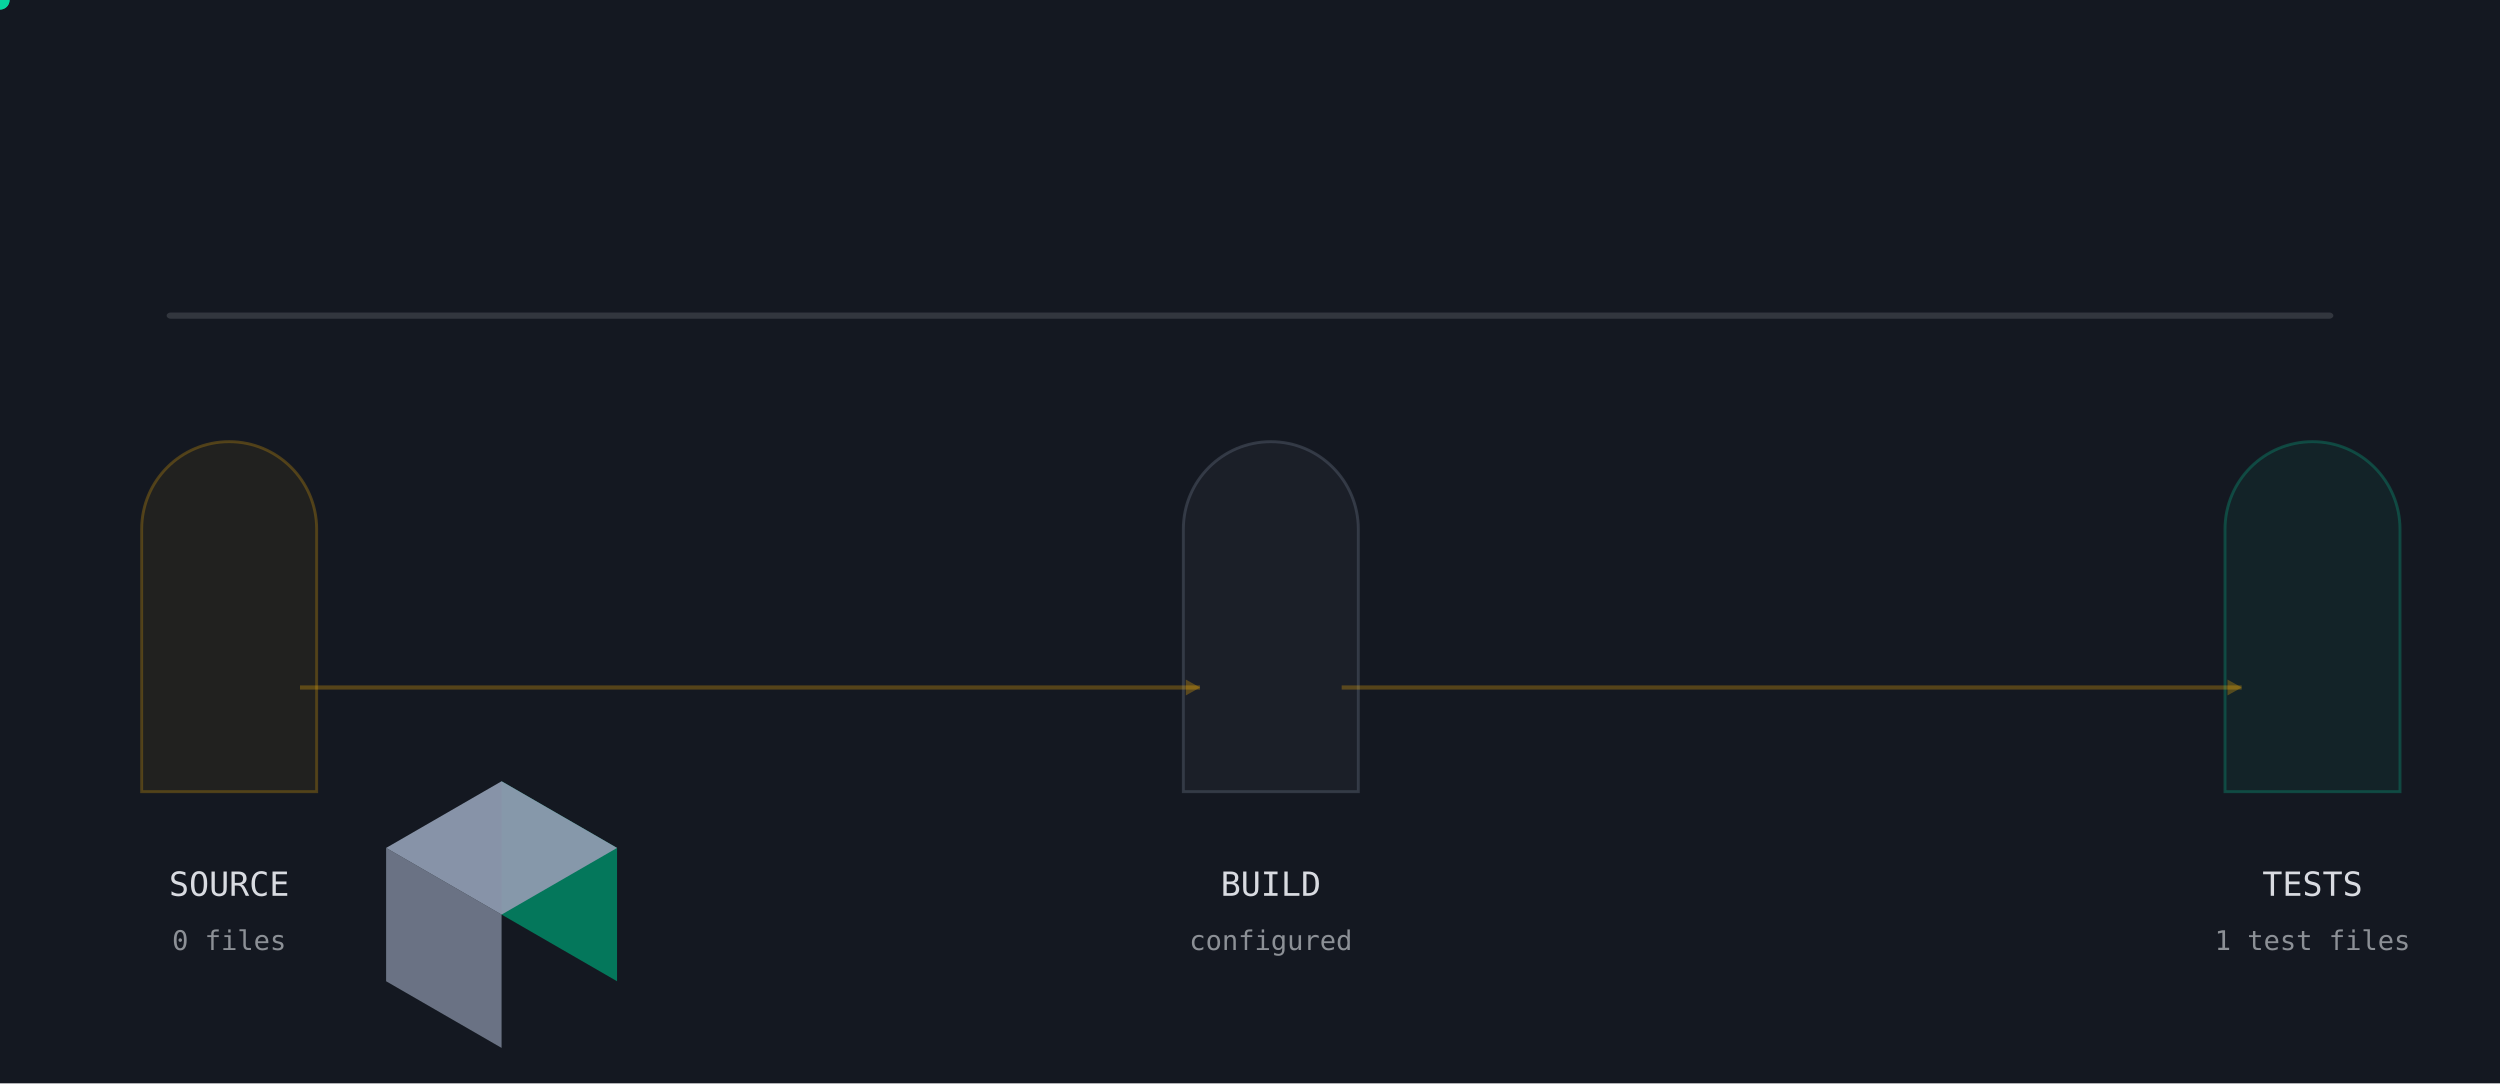
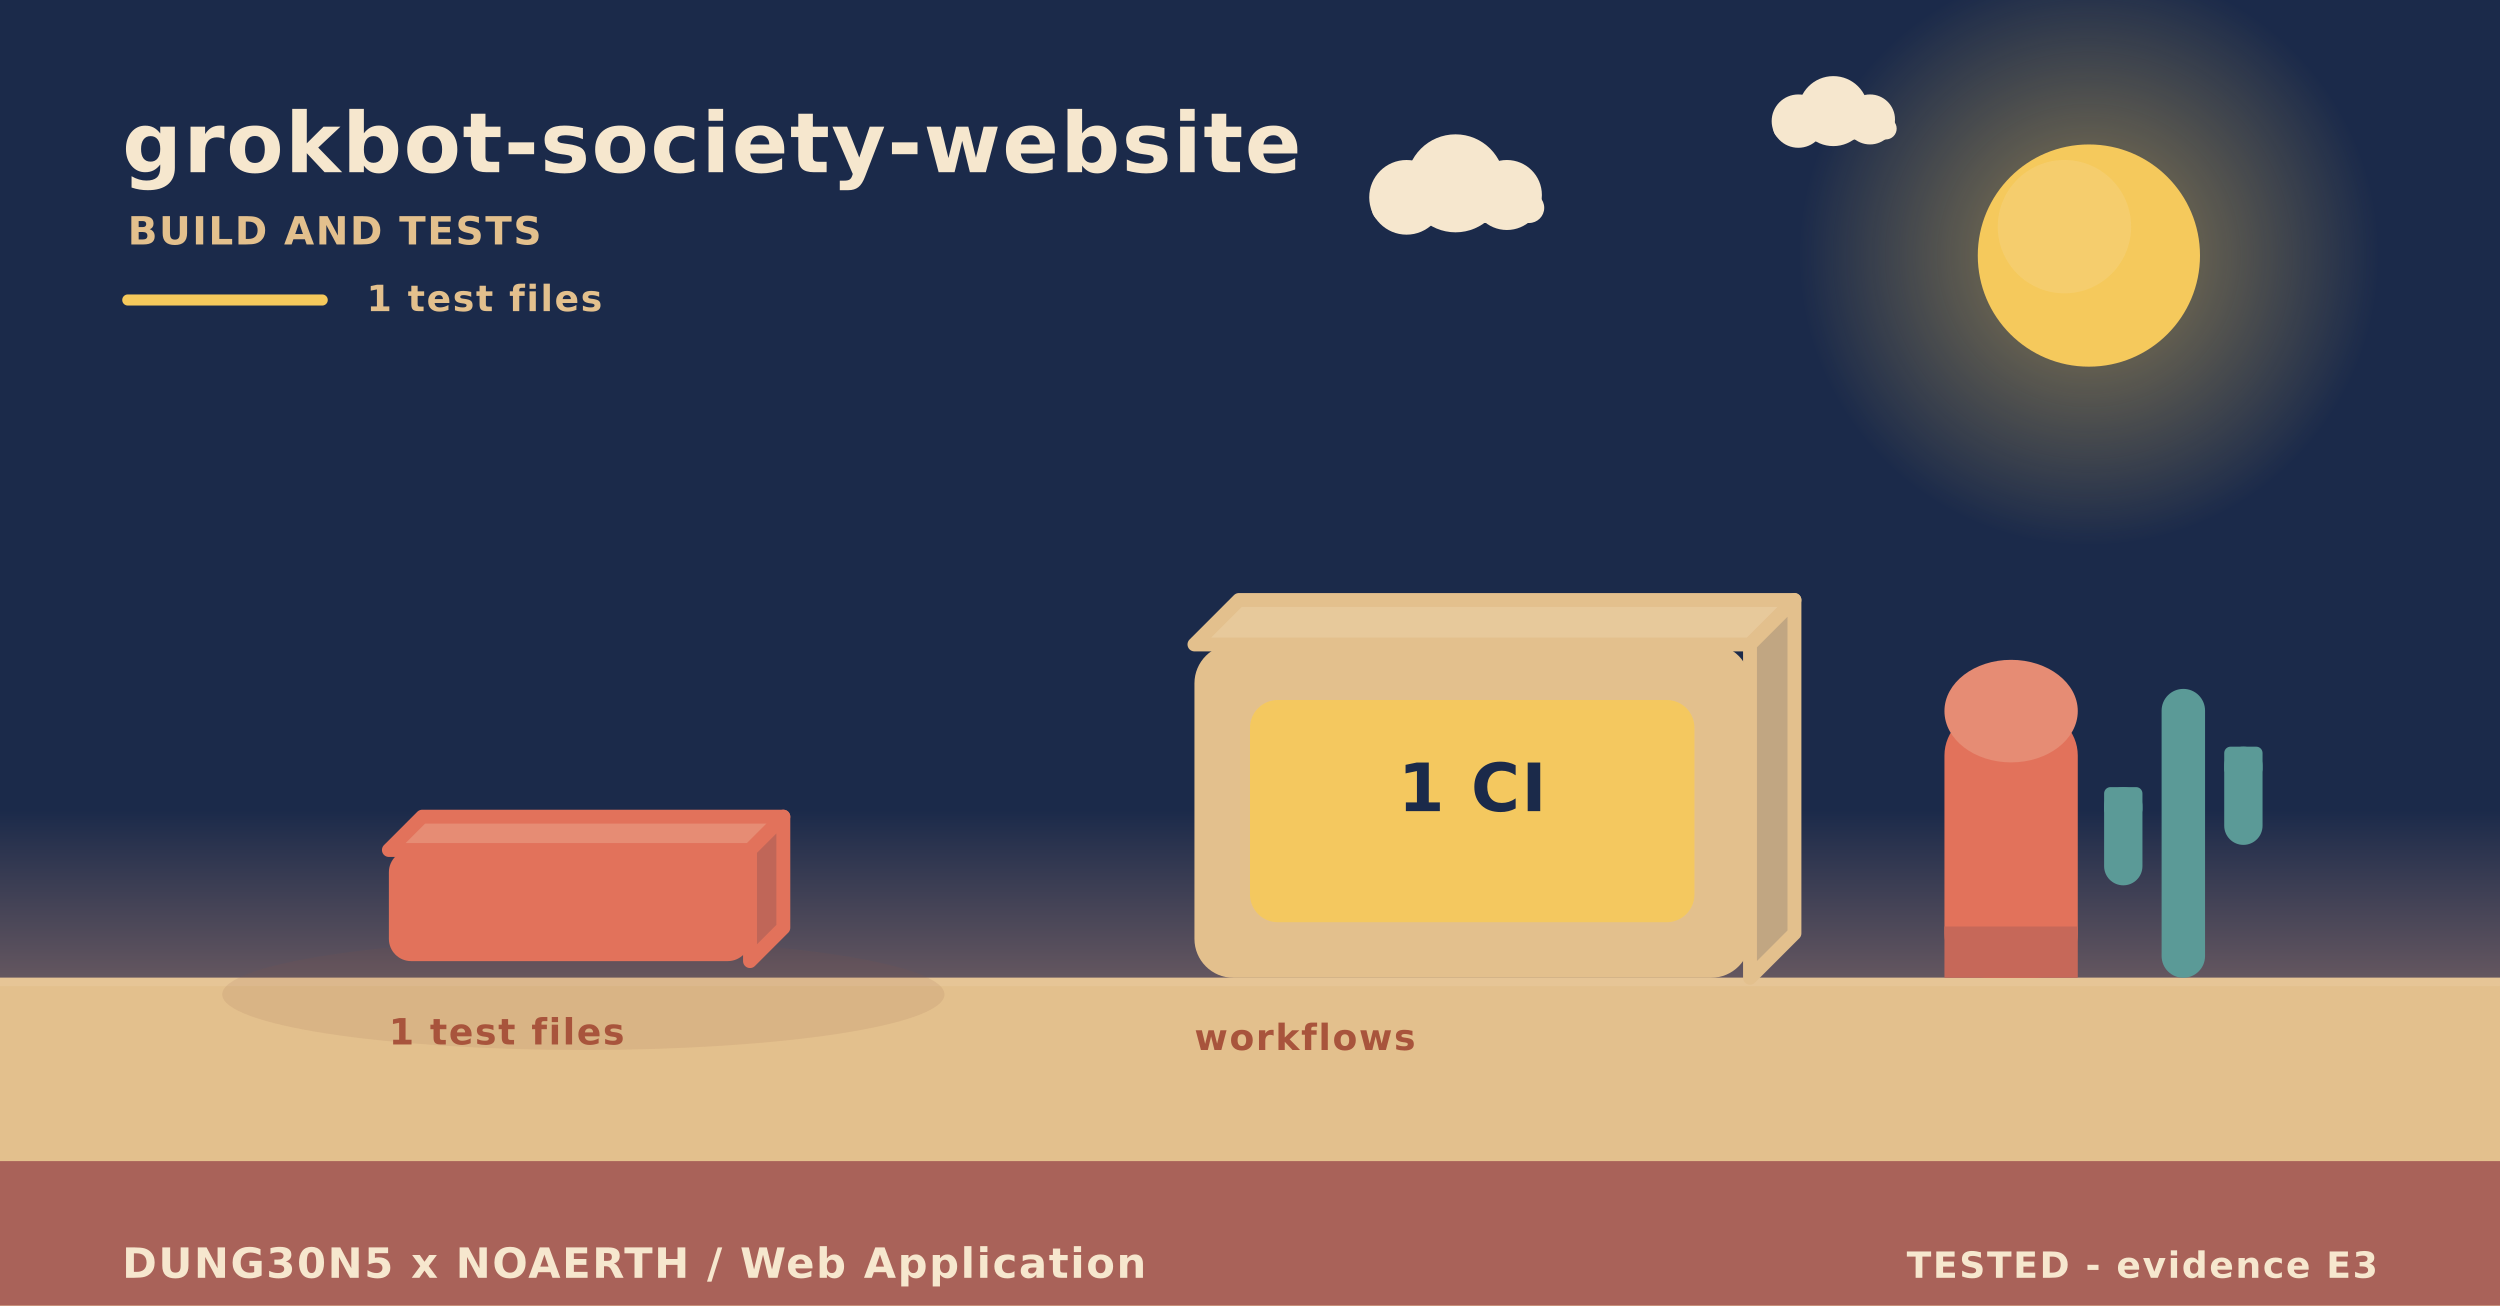
- <svg xmlns="http://www.w3.org/2000/svg" viewBox="0 0 1200 520" width="1200" height="520" role="img" aria-label="grokbot-society-website build evidence">
-   <rect width="1200" height="520" fill="#141821" />
-   <defs>
-     <linearGradient id="gb" x1="0" y1="0" x2="1" y2="1">
-       <stop offset="0%" stop-color="#ffb703" />
-       <stop offset="100%" stop-color="#8d99ae" />
-     </linearGradient>
-   </defs>
-   <rect x="80.00" y="150.00" width="1040.00" height="3.00" rx="2.00" fill="rgba(238,241,246,0.140)" opacity="1.00" />
-   <path d="M68.00,380.00 L68.00,254.00 A42.00,42.00 0 0 1 152.00,254.00 L152.00,380.00 Z" fill="rgba(255,183,3,0.100)" opacity="0.55" stroke="rgba(255,183,3,0.450)" stroke-width="1.4" />
-   <polygon points="-192.26,189.00 -136.83,221.00 -136.83,157.00 -192.26,125.00" fill="#037c5d" opacity="0.95" />
-   <polygon points="-247.68,221.00 -192.26,253.00 -192.26,189.00 -247.68,157.00" fill="#6e7788" opacity="0.95" />
-   <polygon points="-192.26,125.00 -136.83,157.00 -192.26,189.00 -247.68,157.00" fill="#ffb703" opacity="0.95" />
-   <text x="110" y="430" font-family="ui-monospace,Menlo,monospace" font-size="16" fill="rgba(238,241,246,0.900)" text-anchor="middle">SOURCE</text>
-   <text x="110" y="456" font-family="ui-monospace,Menlo,monospace" font-size="13" fill="rgba(238,241,246,0.550)" text-anchor="middle">0 files</text>
-   <path d="M568.00,380.00 L568.00,254.00 A42.00,42.00 0 0 1 652.00,254.00 L652.00,380.00 Z" fill="rgba(141,153,174,0.100)" opacity="0.55" stroke="rgba(141,153,174,0.450)" stroke-width="1.4" />
-   <polygon points="240.76,439.00 296.18,471.00 296.18,407.00 240.76,375.00" fill="#037c5d" opacity="0.95" />
-   <polygon points="185.33,471.00 240.76,503.00 240.76,439.00 185.33,407.00" fill="#6e7788" opacity="0.95" />
-   <polygon points="240.76,375.00 296.18,407.00 240.76,439.00 185.33,407.00" fill="#8d99ae" opacity="0.95" />
-   <text x="610" y="430" font-family="ui-monospace,Menlo,monospace" font-size="16" fill="rgba(238,241,246,0.900)" text-anchor="middle">BUILD</text>
-   <text x="610" y="456" font-family="ui-monospace,Menlo,monospace" font-size="13" fill="rgba(238,241,246,0.550)" text-anchor="middle">configured</text>
-   <line x1="144.00" y1="330.00" x2="576.00" y2="330.00" stroke="rgba(255,183,3,0.500)" stroke-width="2.00" opacity="0.55" />
-   <polygon points="576.00,330.00 569.20,326.20 569.20,333.80" fill="rgba(255,183,3,0.500)" opacity="0.55" />
-   <g opacity="0.9">
-     <circle cx="0.00" cy="0.00" r="4.60" fill="#06d6a0" opacity="1.00" />
-     <animateTransform attributeName="transform" type="translate" values="144.00,330.00 576.00,330.00" dur="4.167s" begin="0.0s" repeatCount="indefinite" />
-     <animateTransform attributeName="transform" type="translate" values="576.00,330.00 144.00,330.00" dur="4.167s" begin="2.083s" repeatCount="indefinite" />
+ <svg xmlns="http://www.w3.org/2000/svg" width="900" height="470" viewBox="0 0 900 470" role="img" aria-label="grokbot-society-website - how it is verified">
+   <linearGradient id="skyb" x1="0" y1="0" x2="0" y2="1">
+     <stop offset="0" stop-color="#1b2a4a" />
+     <stop offset="0.62" stop-color="#1b2a4a" />
+     <stop offset="1" stop-color="#f3ad8a" />
+   </linearGradient>
+   <rect width="900" height="470" fill="url(#skyb)" />
+   <radialGradient id="sunb">
+     <stop offset="0.35" stop-color="#f5c95c" stop-opacity="0.34" />
+     <stop offset="1" stop-color="#f5c95c" stop-opacity="0" />
+   </radialGradient>
+   <circle cx="752" cy="92" r="104" fill="url(#sunb)" />
+   <circle cx="752" cy="92" r="40" fill="#f5c95c" />
+   <circle cx="743.2" cy="81.6" r="24" fill="#f5d27e" opacity="0.5" />
+   <g>
+     <circle cx="524" cy="66" r="17.64" fill="#f6e7ce" />
+     <circle cx="506.36" cy="71.04" r="13.44" fill="#f6e7ce" />
+     <circle cx="542.48" cy="70.2" r="12.6" fill="#f6e7ce" />
+     <rect x="493.76" y="69.36" width="62.16" height="10.92" rx="5.46" fill="#f6e7ce" />
+     <animateTransform attributeName="transform" type="translate" values="0 0;24 0;0 0" dur="36s" begin="0s" repeatCount="indefinite" />
  </g>
-   <path d="M1068.00,380.00 L1068.00,254.00 A42.00,42.00 0 0 1 1152.00,254.00 L1152.00,380.00 Z" fill="rgba(6,214,160,0.100)" opacity="0.55" stroke="rgba(6,214,160,0.450)" stroke-width="1.4" />
-   <polygon points="673.77,689.00 729.19,721.00 729.19,657.00 673.77,625.00" fill="#037c5d" opacity="0.95" />
-   <polygon points="618.34,721.00 673.77,753.00 673.77,689.00 618.34,657.00" fill="#6e7788" opacity="0.95" />
-   <polygon points="673.77,625.00 729.19,657.00 673.77,689.00 618.34,657.00" fill="#06d6a0" opacity="0.95" />
-   <text x="1110" y="430" font-family="ui-monospace,Menlo,monospace" font-size="16" fill="rgba(238,241,246,0.900)" text-anchor="middle">TESTS</text>
-   <text x="1110" y="456" font-family="ui-monospace,Menlo,monospace" font-size="13" fill="rgba(238,241,246,0.550)" text-anchor="middle">1 test files</text>
-   <line x1="644.00" y1="330.00" x2="1076.00" y2="330.00" stroke="rgba(255,183,3,0.500)" stroke-width="2.00" opacity="0.55" />
-   <polygon points="1076.00,330.00 1069.20,326.20 1069.20,333.80" fill="rgba(255,183,3,0.500)" opacity="0.55" />
-   <g opacity="0.9">
-     <circle cx="0.00" cy="0.00" r="4.60" fill="#06d6a0" opacity="1.00" />
-     <animateTransform attributeName="transform" type="translate" values="644.00,330.00 1076.00,330.00" dur="4.167s" begin="0.4s" repeatCount="indefinite" />
-     <animateTransform attributeName="transform" type="translate" values="1076.00,330.00 644.00,330.00" dur="4.167s" begin="2.483s" repeatCount="indefinite" />
+   <g>
+     <circle cx="660" cy="40" r="12.6" fill="#f6e7ce" />
+     <circle cx="647.4" cy="43.6" r="9.6" fill="#f6e7ce" />
+     <circle cx="673.2" cy="43" r="9" fill="#f6e7ce" />
+     <rect x="638.4" y="42.4" width="44.4" height="7.8" rx="3.9" fill="#f6e7ce" />
+     <animateTransform attributeName="transform" type="translate" values="0 0;-18 0;0 0" dur="46s" begin="3s" repeatCount="indefinite" />
  </g>
+   <rect x="0" y="352" width="900" height="118" fill="#e3c08d" />
+   <rect x="0" y="352" width="900" height="3" fill="#e6c596" />
+   <text x="44" y="62" font-family="Verdana,DejaVu Sans,sans-serif" font-size="30" font-weight="700" letter-spacing="0.6" fill="#f6e7ce" text-anchor="start">grokbot-society-website</text>
+   <text x="46" y="88" font-family="Verdana,DejaVu Sans,sans-serif" font-size="14" font-weight="700" letter-spacing="0.6" fill="#e3c08d" text-anchor="start">BUILD AND TESTS</text>
+   <rect x="44" y="106" width="74" height="4" rx="2" fill="#f5c95c" />
+   <text x="132" y="112" font-family="Verdana,DejaVu Sans,sans-serif" font-size="13" font-weight="700" letter-spacing="0.6" fill="#e3c08d" text-anchor="start">1 test files</text>
+   <ellipse cx="210" cy="358" rx="130" ry="20" fill="rgba(138,90,68,0.11)" />
+   <g>
+     <path d="M140,306 L270,306 L282,294 L152,294 Z" fill="#e68c74" stroke="#e2725b" stroke-width="5" stroke-linejoin="round" />
+     <path d="M270,306 L282,294 L282,334 L270,346 Z" fill="#c06658" stroke="#e2725b" stroke-width="5" stroke-linejoin="round" />
+     <rect x="140" y="306" width="130" height="40" rx="8" fill="#e2725b" />
+     <animateTransform attributeName="transform" type="translate" values="0 10;0 0" dur="0.8s" begin="0.5s" fill="freeze" />
+   </g>
+   <text x="140" y="376" font-family="Verdana,DejaVu Sans,sans-serif" font-size="13" font-weight="700" letter-spacing="0.6" fill="#a8543c" text-anchor="start">1 test files</text>
+   <path d="M430,232 L630,232 L646,216 L446,216 Z" fill="#e7c99b" stroke="#e3c08d" stroke-width="5" stroke-linejoin="round" />
+   <path d="M630,232 L646,216 L646,336 L630,352 Z" fill="#c1a682" stroke="#e3c08d" stroke-width="5" stroke-linejoin="round" />
+   <rect x="430" y="232" width="200" height="120" rx="14" fill="#e3c08d" />
+   <rect x="450" y="252" width="160" height="80" rx="10" fill="#f5c95c" opacity="0.94" />
+   <text x="530" y="292" font-family="Verdana,DejaVu Sans,sans-serif" font-size="24" font-weight="700" letter-spacing="0.6" fill="#1b2a4a" text-anchor="middle">1 CI</text>
+   <g>
+     <text x="430" y="378" font-family="Verdana,DejaVu Sans,sans-serif" font-size="13" font-weight="700" letter-spacing="0.6" fill="#a8543c" text-anchor="start">workflows</text>
+     <animate attributeName="opacity" values="0.55;1;0.55" dur="4.6s" begin="0s" repeatCount="indefinite" />
+   </g>
+   <rect x="700" y="256" width="48" height="96" rx="16" fill="#e2725b" />
+   <ellipse cx="724" cy="256" rx="24" ry="18.46" fill="#e68c74" />
+   <rect x="700" y="333.54" width="48" height="18.46" fill="#c66859" />
+   <rect x="778.18" y="248" width="15.64" height="104" rx="7.82" fill="#5b9a97" />
+   <rect x="757.48" y="283.36" width="13.8" height="35.36" rx="6.9" fill="#5b9a97" />
+   <rect x="757.48" y="283.36" width="13.8" height="10.4" rx="2.3" fill="#5b9a97" />
+   <rect x="800.72" y="268.8" width="13.8" height="35.36" rx="6.9" fill="#5b9a97" />
+   <rect x="800.72" y="268.8" width="13.8" height="10.4" rx="2.3" fill="#5b9a97" />
+   <rect x="0" y="418" width="900" height="52" rx="0" fill="#a65c56" opacity="0.94" />
+   <text x="44" y="460" font-family="Verdana,DejaVu Sans,sans-serif" font-size="15" font-weight="700" letter-spacing="0.6" fill="#f6e7ce" text-anchor="start">DUNG30N5 x NOAERTH  /  Web Application</text>
+   <text x="856" y="460" font-family="Verdana,DejaVu Sans,sans-serif" font-size="13" font-weight="700" letter-spacing="0.6" fill="#f6e7ce" text-anchor="end">TESTED  -  evidence E3</text>
</svg>
